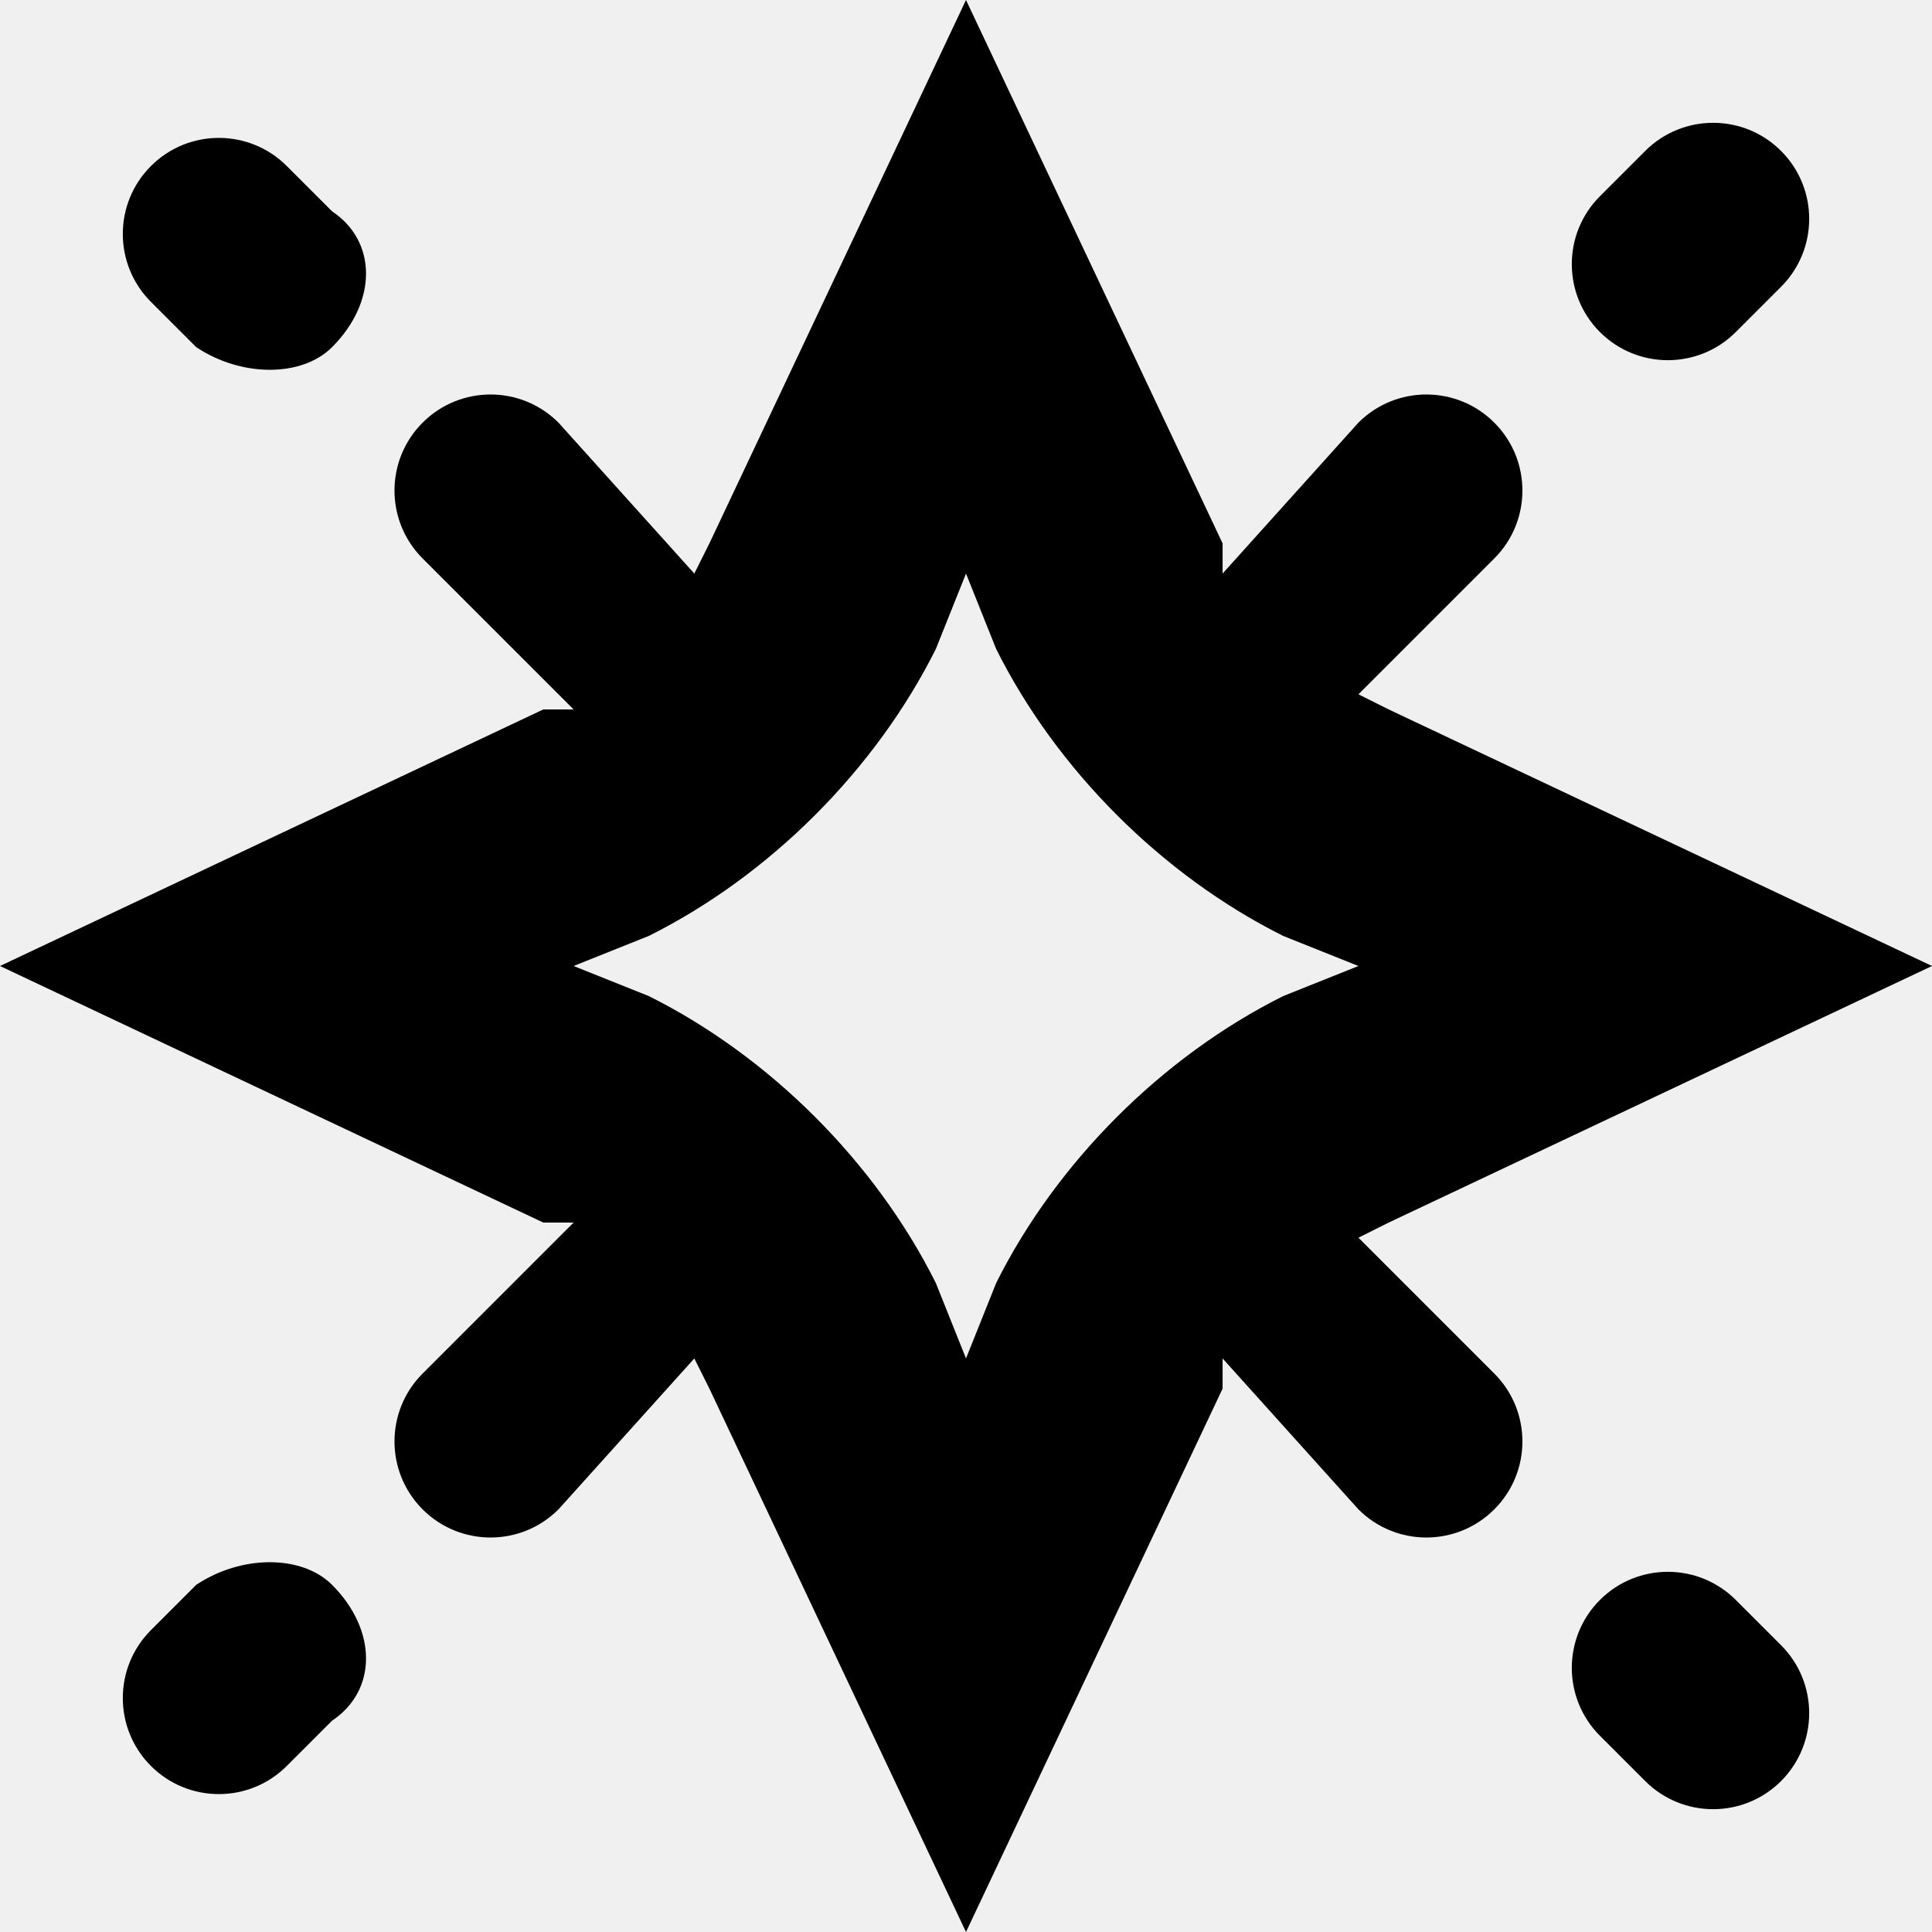
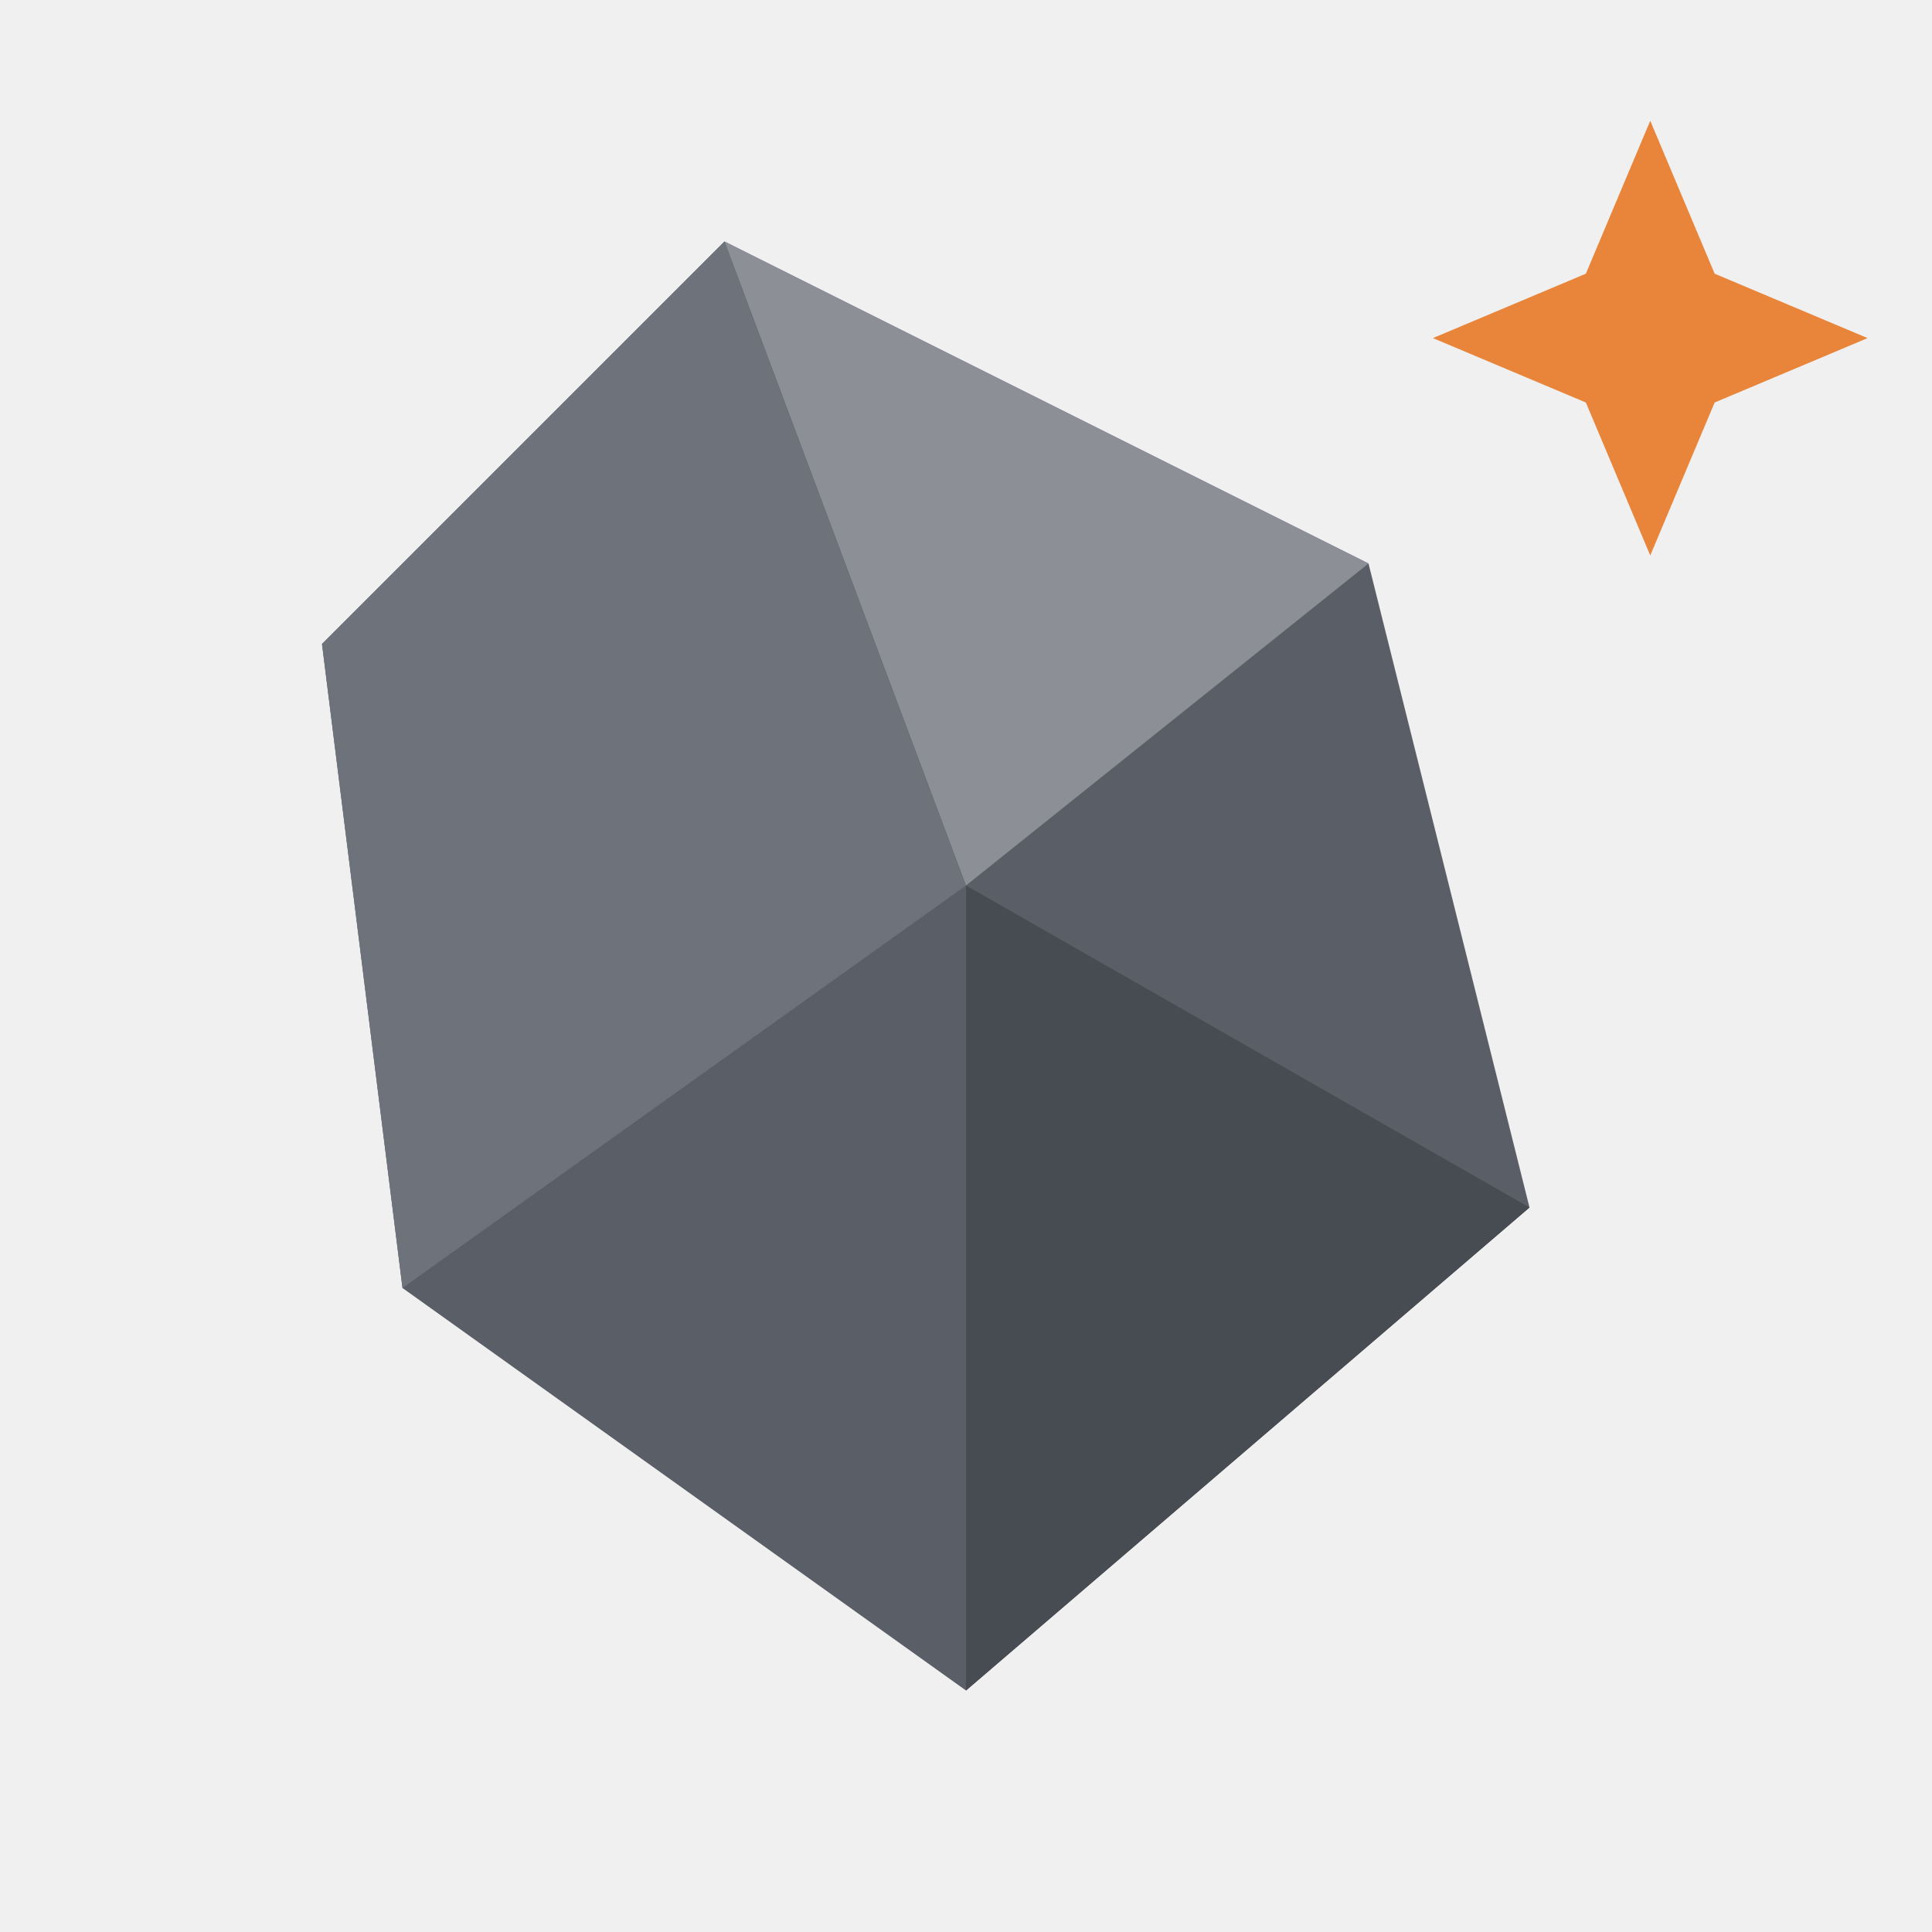
- <svg xmlns="http://www.w3.org/2000/svg" viewBox="0 0 128 128">
-   <path fill-rule="evenodd" d="M81 36 64 0 47 36l-1 2-9-10a6 6 0 0 0-9 9l10 10h-2L0 64l36 17h2L28 91a6 6 0 1 0 9 9l9-10 1 2 17 36 17-36v-2l9 10a6 6 0 1 0 9-9l-9-9 2-1 36-17-36-17-2-1 9-9a6 6 0 1 0-9-9l-9 10v-2Zm-17 2-2 5c-4 8-11 15-19 19l-5 2 5 2c8 4 15 11 19 19l2 5 2-5c4-8 11-15 19-19l5-2-5-2c-8-4-15-11-19-19l-2-5Z" clip-rule="evenodd" />
-   <path d="M118 19a6 6 0 0 0-9-9l-3 3a6 6 0 1 0 9 9l3-3Zm-96 4c-2 2-6 2-9 0l-3-3a6 6 0 1 1 9-9l3 3c3 2 3 6 0 9Zm0 82c-2-2-6-2-9 0l-3 3a6 6 0 1 0 9 9l3-3c3-2 3-6 0-9Zm96 4a6 6 0 0 1-9 9l-3-3a6 6 0 1 1 9-9l3 3Z" />
-   <style>path{fill:#000}@media (prefers-color-scheme:dark){path{fill:#fff}}</style>
+ <svg xmlns="http://www.w3.org/2000/svg" viewBox="0 0 24 24">
+   <style>.hi{fill:#8C8F96}.mid{fill:#6E727A}.base{fill:#5A5E66}.low{fill:#474B52}.spark{fill:#E8853A}@media (prefers-color-scheme:dark){.hi{fill:#9A9EA6}.mid{fill:#7E828A}.base{fill:#6A6E76}.low{fill:#575B62}.spark{fill:#F29A52}}</style>
+   <path class="base" d="M9 3L17 7L19 15L12 21L5 16L4 8Z" />
+   <path class="hi" d="M9 3L12 11L17 7Z" />
+   <path class="low" d="M12 11L19 15L12 21Z" />
+   <path class="mid" d="M12 11L5 16L4 8L9 3Z" />
+   <path class="spark" d="M20.5 1.5l.8 1.9 1.9.8-1.9.8-.8 1.9-.8-1.9-1.9-.8 1.9-.8z" />
</svg>
